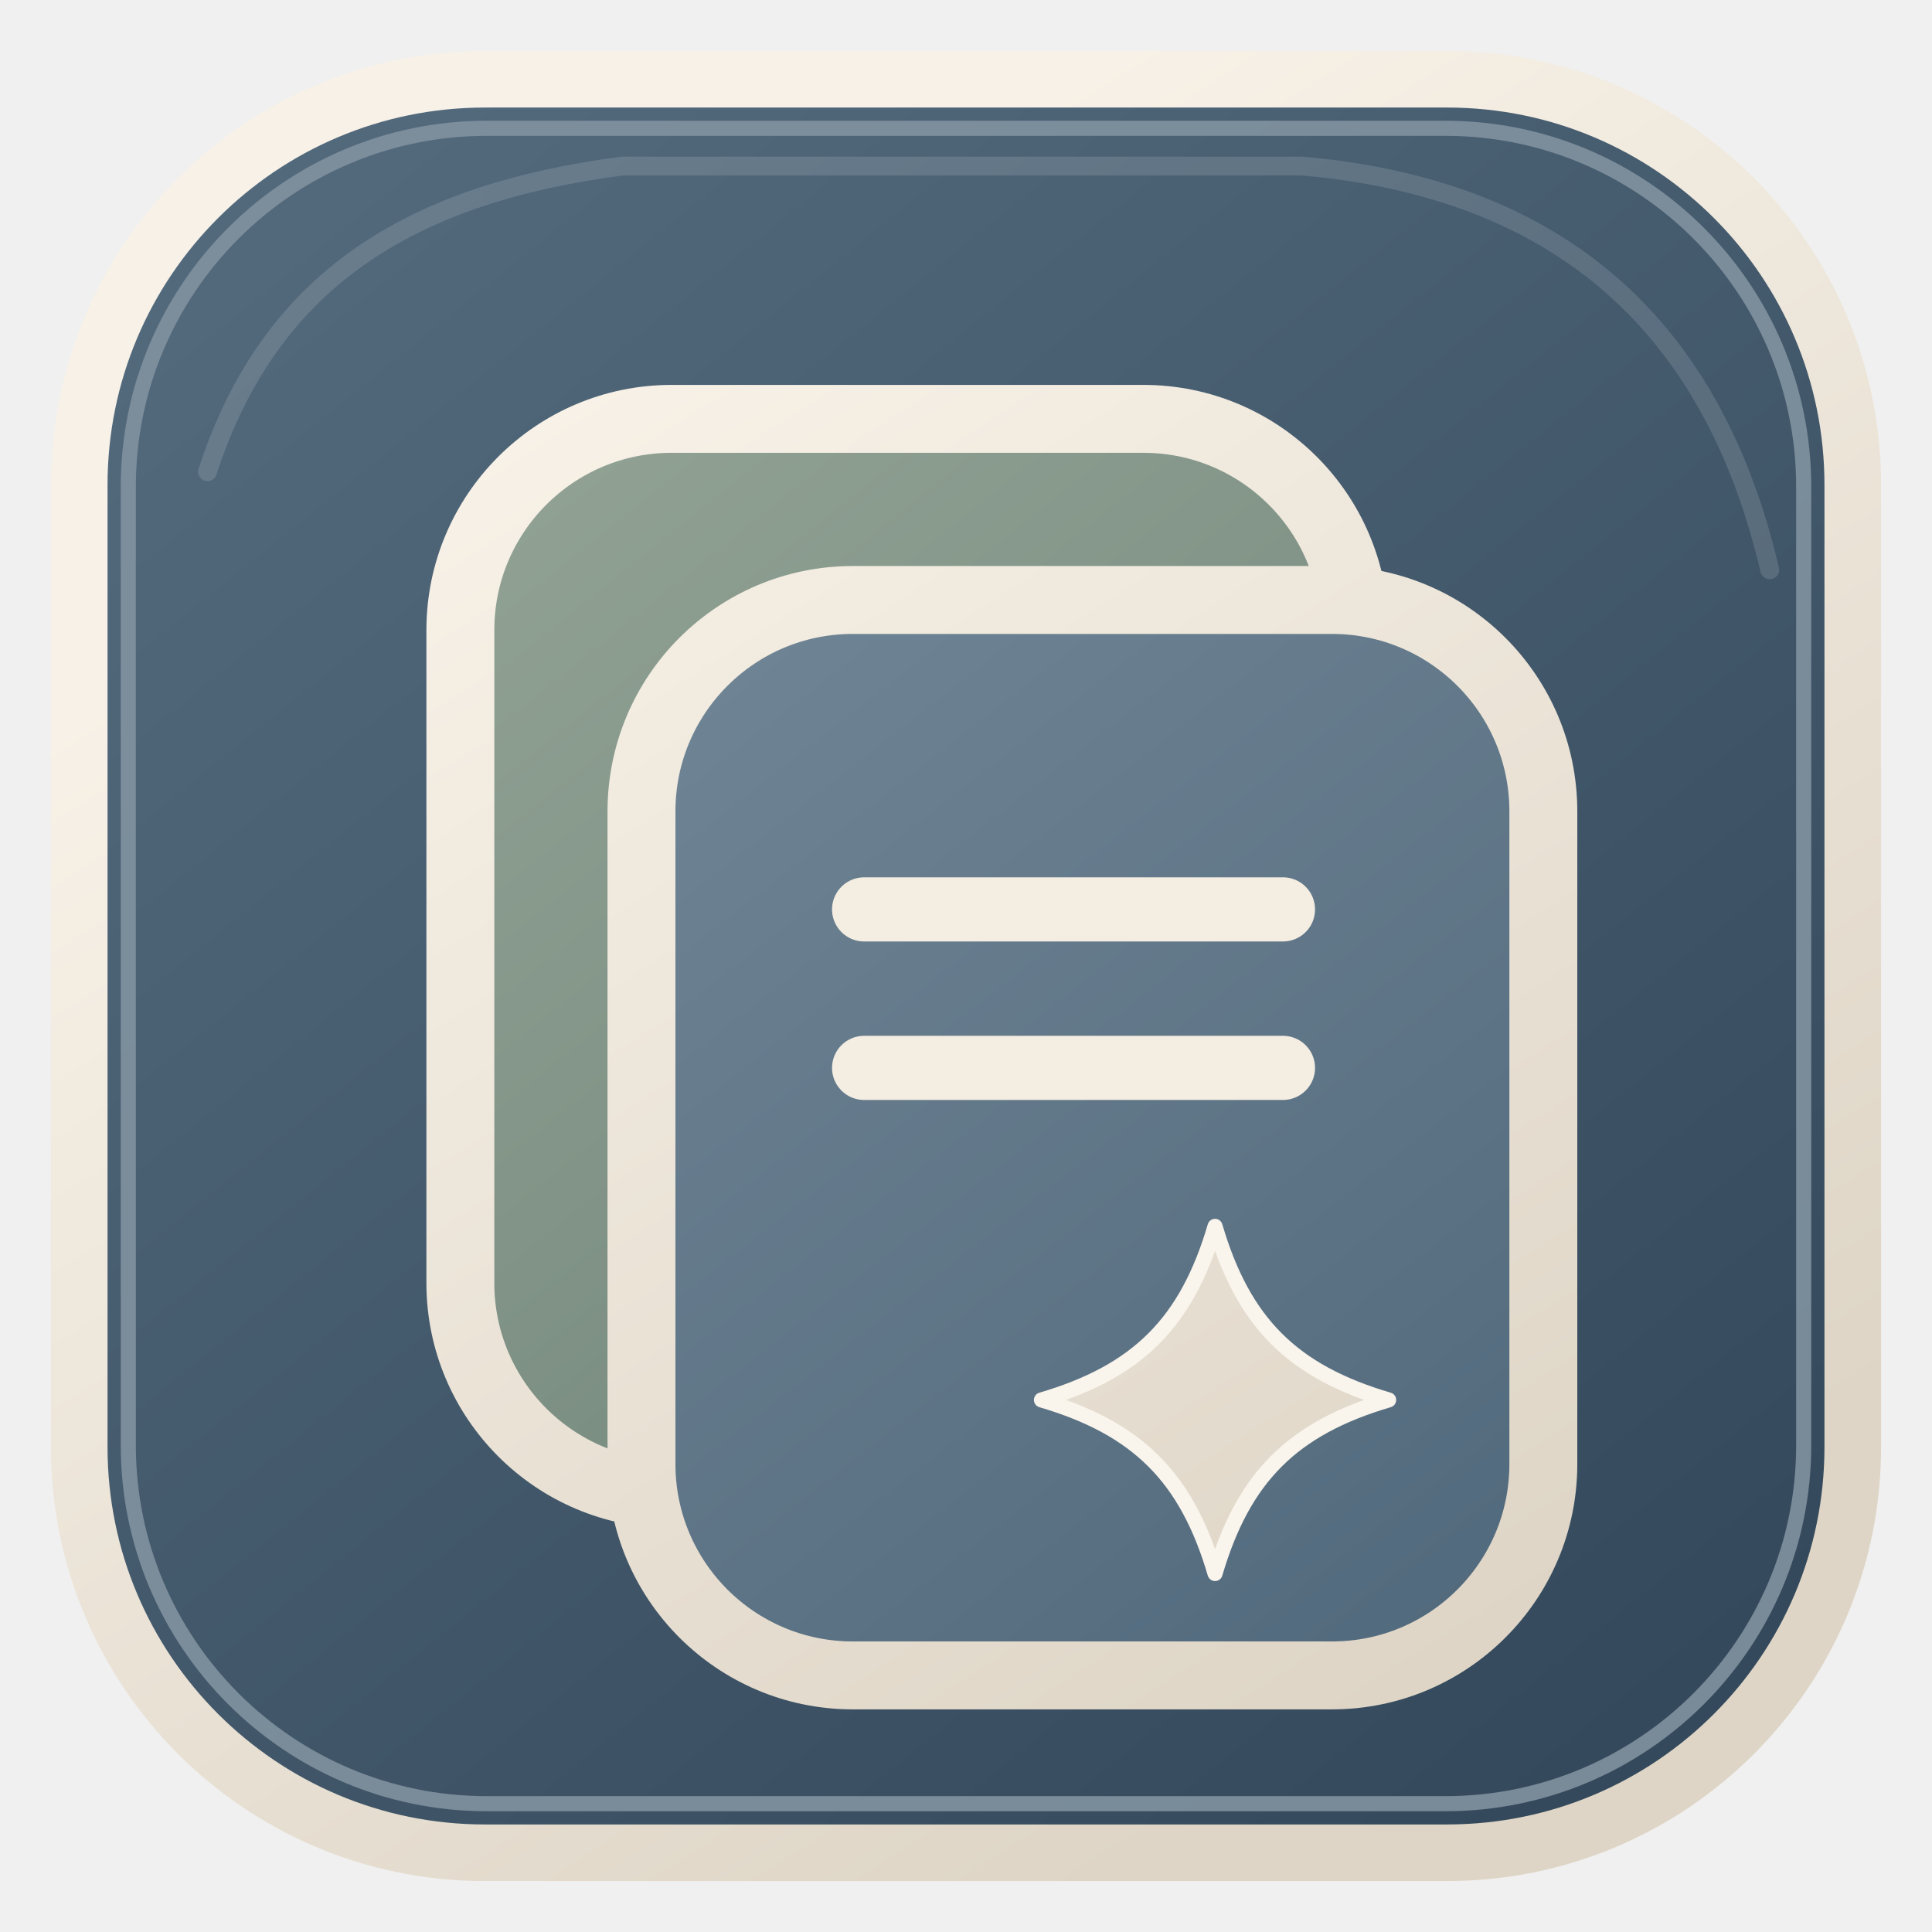
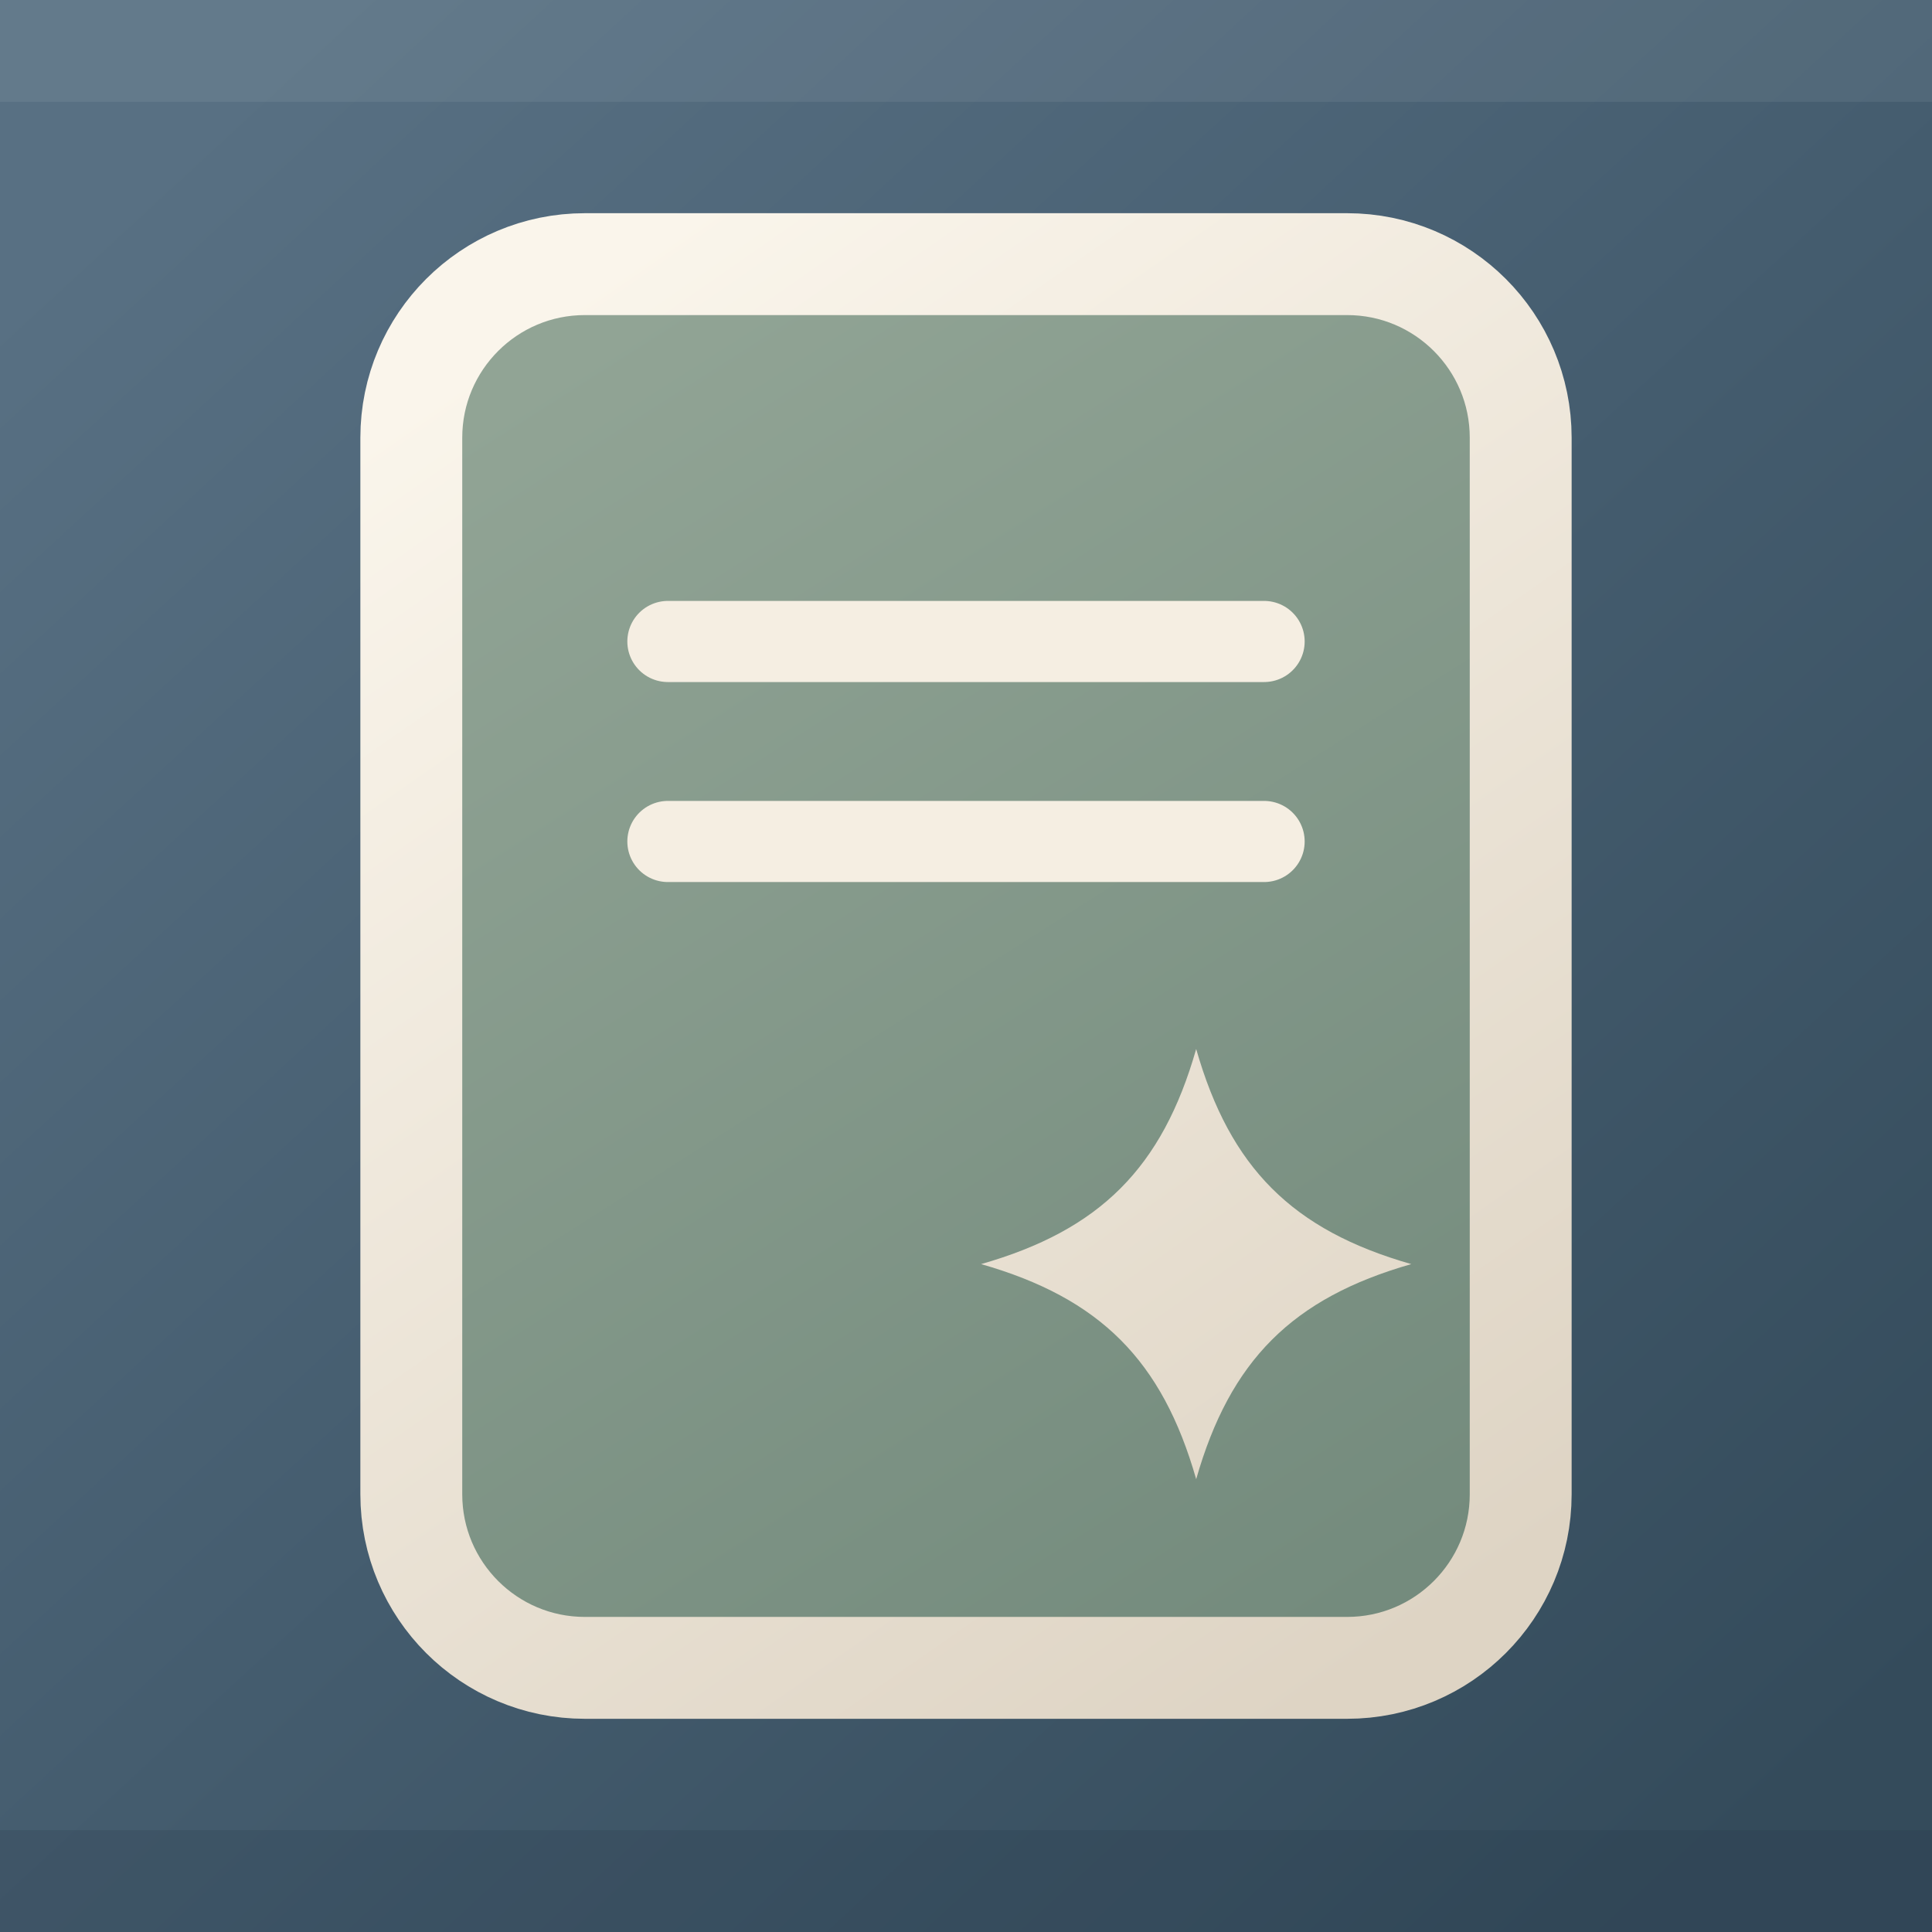
<svg xmlns="http://www.w3.org/2000/svg" viewBox="0 0 1024 1024">
  <defs>
-     <linearGradient id="tile" x1="180" y1="100" x2="850" y2="930" gradientUnits="userSpaceOnUse">
-       <stop stop-color="#52697c" />
-       <stop offset="1" stop-color="#34495b" />
+     <linearGradient id="tile" x1="100" y1="70" x2="930" y2="970" gradientUnits="userSpaceOnUse">
+       <stop stop-color="#587083" />
+       <stop offset=".52" stop-color="#445c6e" />
+       <stop offset="1" stop-color="#344b5b" />
    </linearGradient>
-     <linearGradient id="page" x1="350" y1="300" x2="780" y2="850" gradientUnits="userSpaceOnUse">
-       <stop stop-color="#718696" />
-       <stop offset="1" stop-color="#526a7d" />
+     <linearGradient id="paper" x1="300" y1="190" x2="720" y2="850" gradientUnits="userSpaceOnUse">
+       <stop stop-color="#91a495" />
+       <stop offset="1" stop-color="#748b7d" />
    </linearGradient>
-     <linearGradient id="sage" x1="270" y1="250" x2="680" y2="760" gradientUnits="userSpaceOnUse">
-       <stop stop-color="#91a294" />
-       <stop offset="1" stop-color="#708579" />
-     </linearGradient>
-     <linearGradient id="ivory" x1="300" y1="210" x2="740" y2="900" gradientUnits="userSpaceOnUse">
-       <stop stop-color="#f7f1e7" />
-       <stop offset="1" stop-color="#ded5c6" />
+     <linearGradient id="ivory" x1="280" y1="170" x2="760" y2="860" gradientUnits="userSpaceOnUse">
+       <stop stop-color="#faf5eb" />
+       <stop offset="1" stop-color="#ded4c4" />
    </linearGradient>
  </defs>
-   <rect x="42" y="42" width="940" height="940" rx="215" fill="url(#tile)" stroke="url(#ivory)" stroke-width="30" />
-   <rect x="68" y="68" width="888" height="888" rx="190" fill="none" stroke="#8192a0" stroke-width="8" opacity=".9" />
-   <path d="M110 250C144 145 222 102 330 88H690C828 100 908 174 938 302" fill="none" stroke="#ffffff" stroke-width="10" stroke-linecap="round" opacity=".13" />
-   <rect x="244" y="222" width="474" height="570" rx="112" fill="url(#sage)" stroke="url(#ivory)" stroke-width="36" />
-   <rect x="340" y="318" width="478" height="570" rx="112" fill="url(#page)" stroke="url(#ivory)" stroke-width="36" />
-   <path d="M458 482H680M458 566H680" fill="none" stroke="#f4ede1" stroke-width="34" stroke-linecap="round" />
-   <path d="M644 650C659 701 685 727 736 742C685 757 659 783 644 834C629 783 603 757 552 742C603 727 629 701 644 650Z" fill="url(#ivory)" stroke="#f9f4ec" stroke-width="8" stroke-linejoin="round" />
+   <path fill="url(#tile)" d="M0 0h1024v1024H0z" />
+   <path fill="#ffffff" opacity=".07" d="M0 0h1024v54H0z" />
+   <path fill="#1f3442" opacity=".18" d="M0 970h1024v54H0z" />
+   <rect x="218" y="140" width="588" height="744" rx="92" fill="url(#paper)" stroke="url(#ivory)" stroke-width="54" />
+   <path d="M354 340h316M354 446h316" fill="none" stroke="#f5eee2" stroke-width="43" stroke-linecap="round" />
+   <path d="M634 556c18 63 51 96 114 114-63 18-96 51-114 114-18-63-51-96-114-114 63-18 96-51 114-114Z" fill="url(#ivory)" />
</svg>
